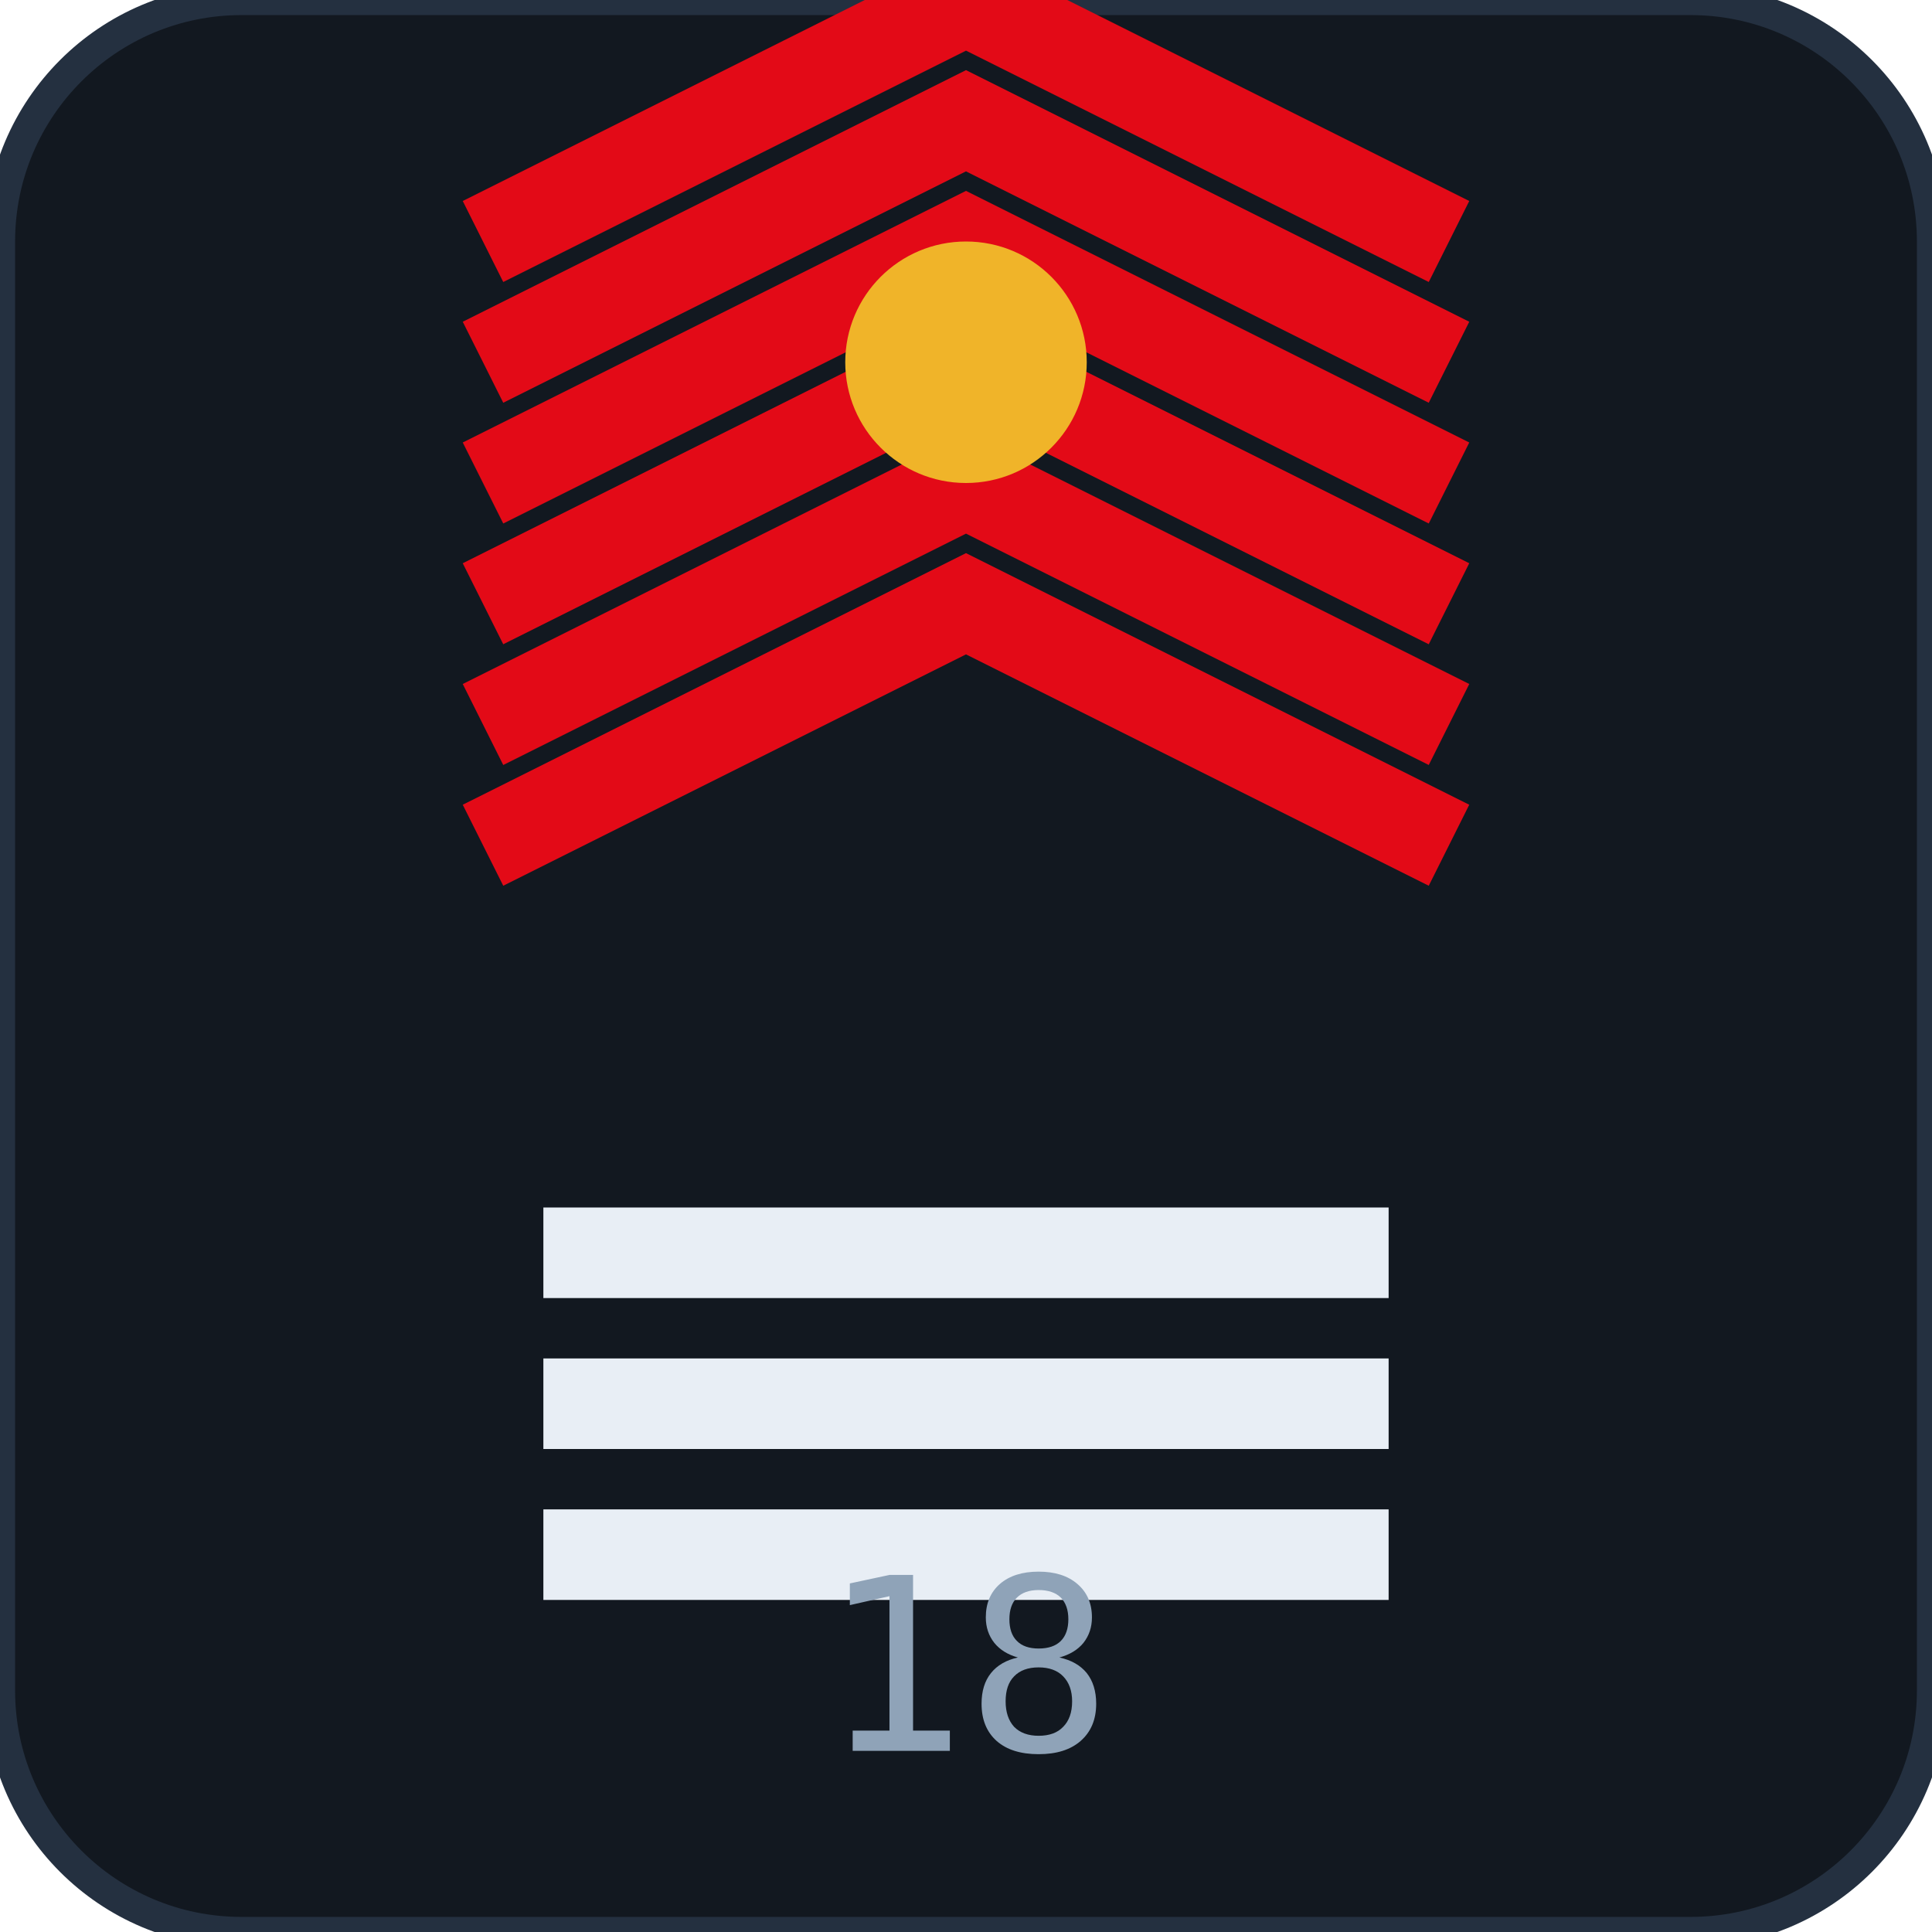
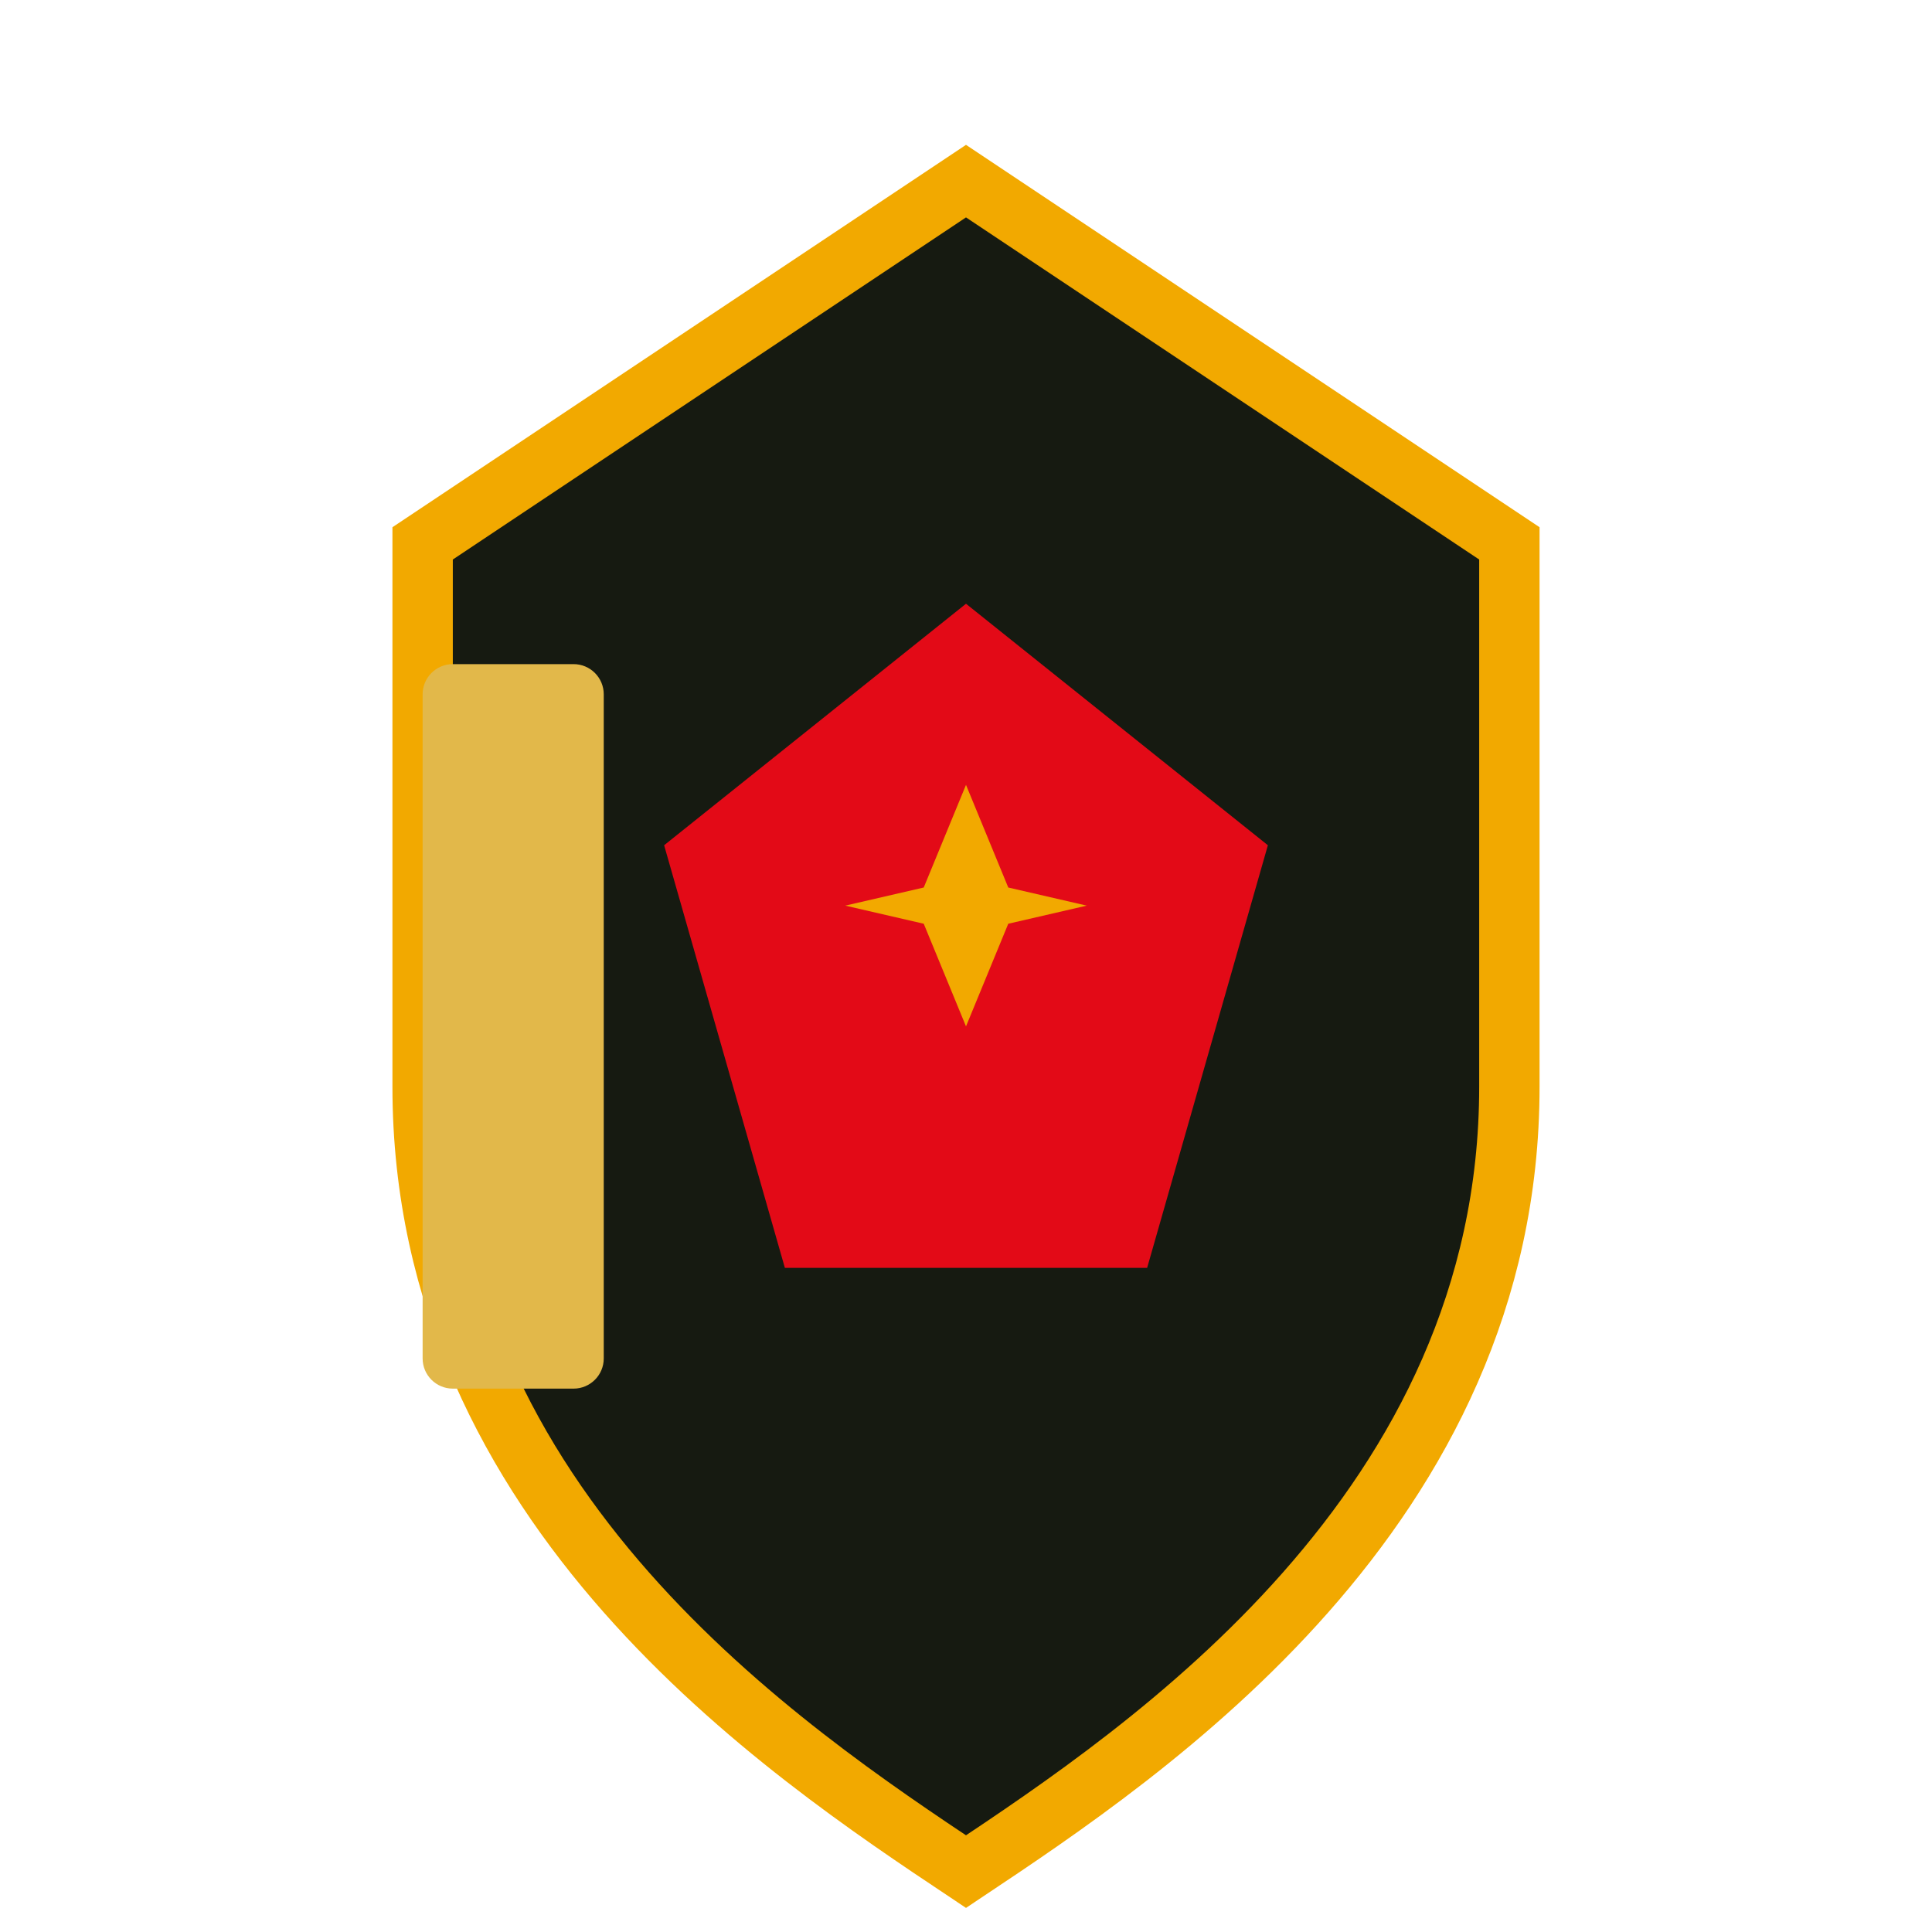
- <svg xmlns="http://www.w3.org/2000/svg" viewBox="0 0 64 64" role="img">
-   <rect width="64" height="64" rx="8" fill="#121820" stroke="#243040" />
-   <polyline points="16,28 32,20 48,28" fill="none" stroke="#E30A17" stroke-width="3" />
-   <polyline points="16,24 32,16 48,24" fill="none" stroke="#E30A17" stroke-width="3" />
-   <polyline points="16,20 32,12 48,20" fill="none" stroke="#E30A17" stroke-width="3" />
-   <polyline points="16,16 32,8 48,16" fill="none" stroke="#E30A17" stroke-width="3" />
-   <polyline points="16,12 32,4 48,12" fill="none" stroke="#E30A17" stroke-width="3" />
-   <polyline points="16,8 32,0 48,8" fill="none" stroke="#E30A17" stroke-width="3" />
-   <rect x="18" y="40" width="28" height="3" fill="#E8EEF5" />
-   <rect x="18" y="45" width="28" height="3" fill="#E8EEF5" />
-   <rect x="18" y="50" width="28" height="3" fill="#E8EEF5" />
-   <circle cx="32" cy="12" r="4" fill="#F0B429" />
-   <text x="32" y="58" text-anchor="middle" fill="#8FA3B8" font-size="8" font-family="monospace">18</text>
+ <svg xmlns="http://www.w3.org/2000/svg" viewBox="0 0 64 64" fill="none" aria-hidden="true">
+   <path d="M32 6L50 18v18c0 14-12 22-18 26-6-4-18-12-18-26V18L32 6z" fill="#161A11" stroke="#F2A900" stroke-width="2" />
+   <path d="M22 28l10-8 10 8-4 14H26l-4-14z" fill="#E30A17" />
+   <polygon points="32,26 33.4,29.4 36,30 33.4,30.6 32,34 30.6,30.6 28,30 30.6,29.4" fill="#F2A900" />
+   <rect x="14" y="22" width="6" height="24" rx="1" fill="#E2B84A" />
</svg>
